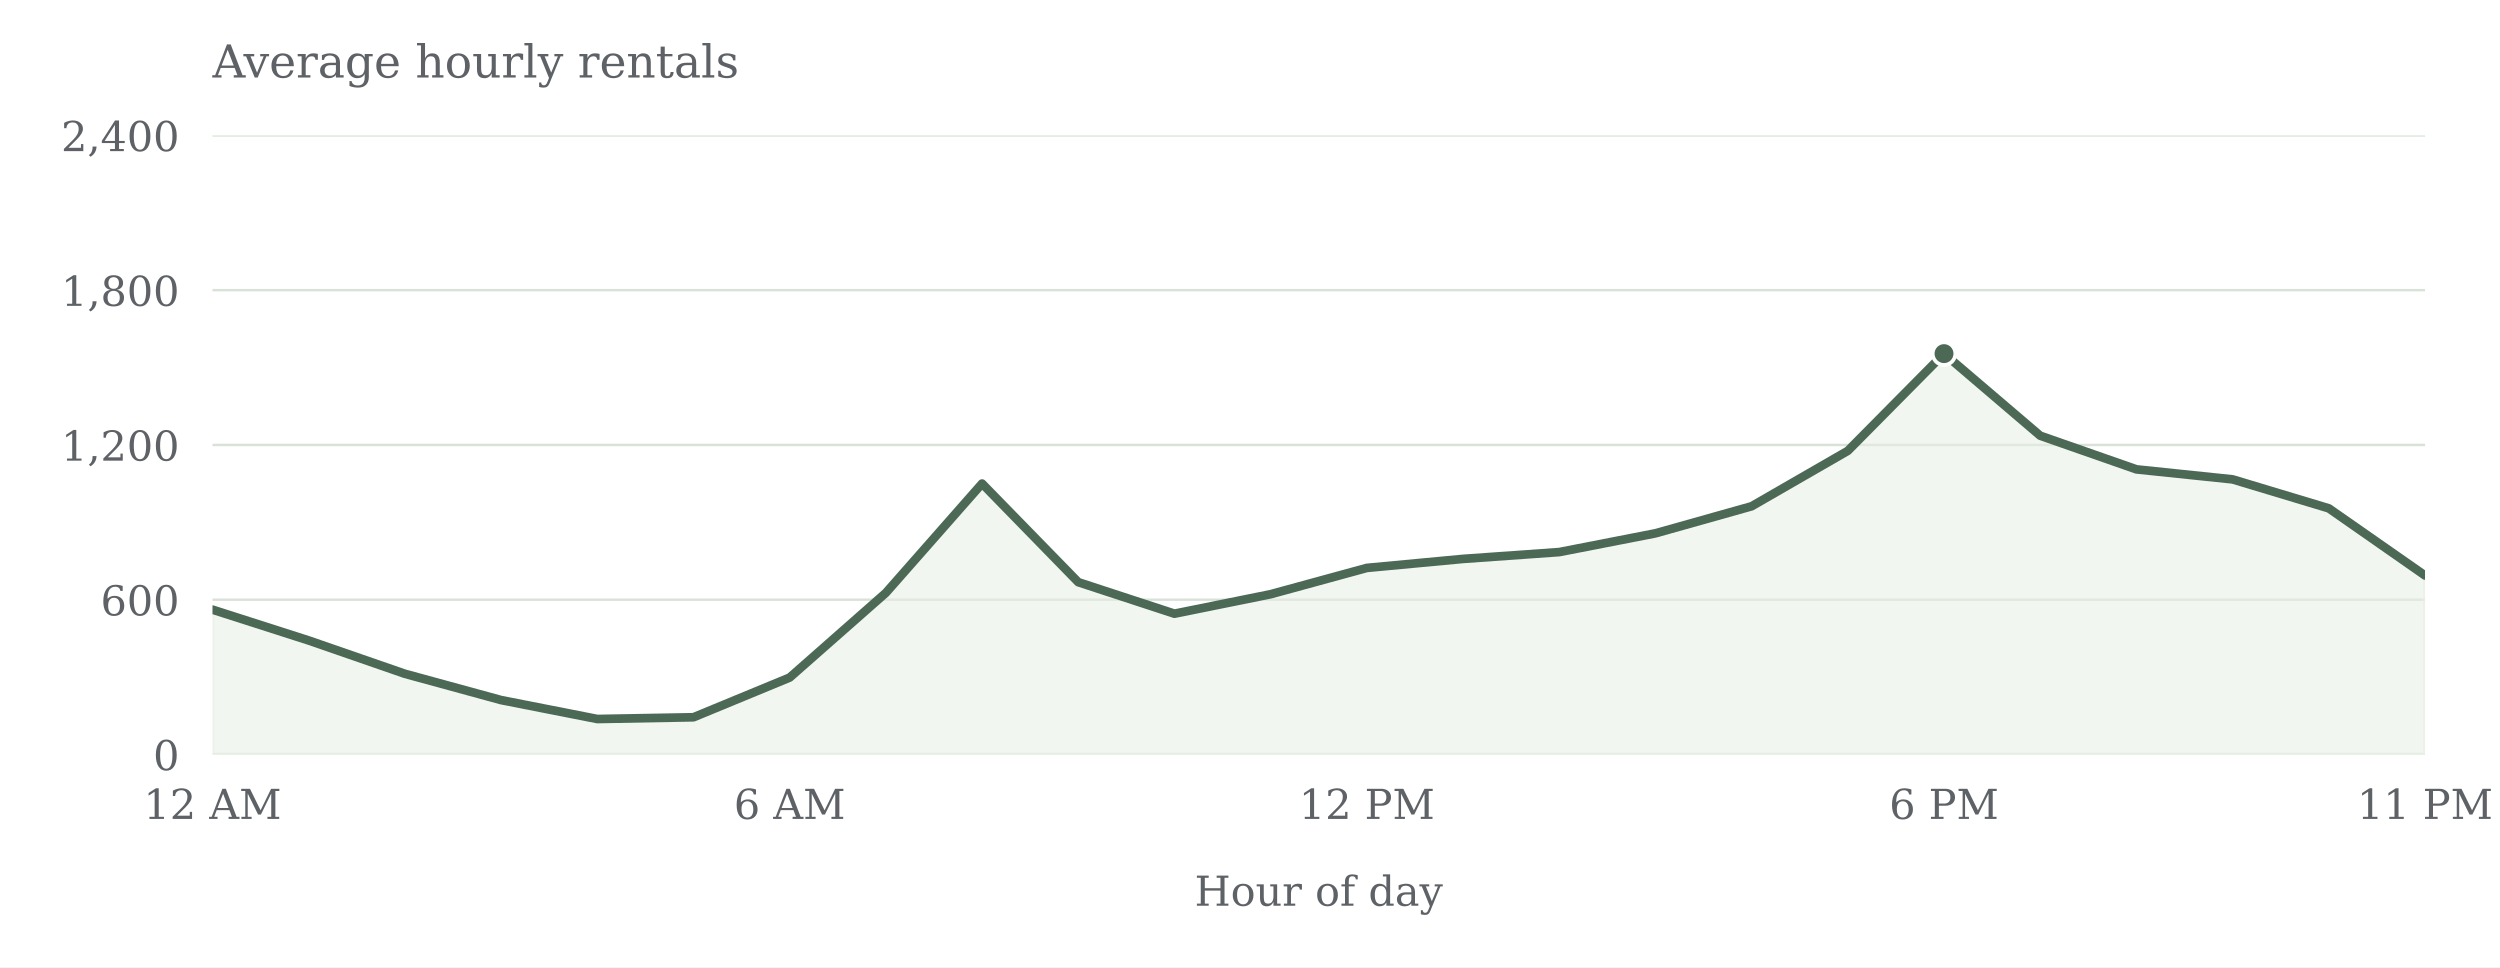
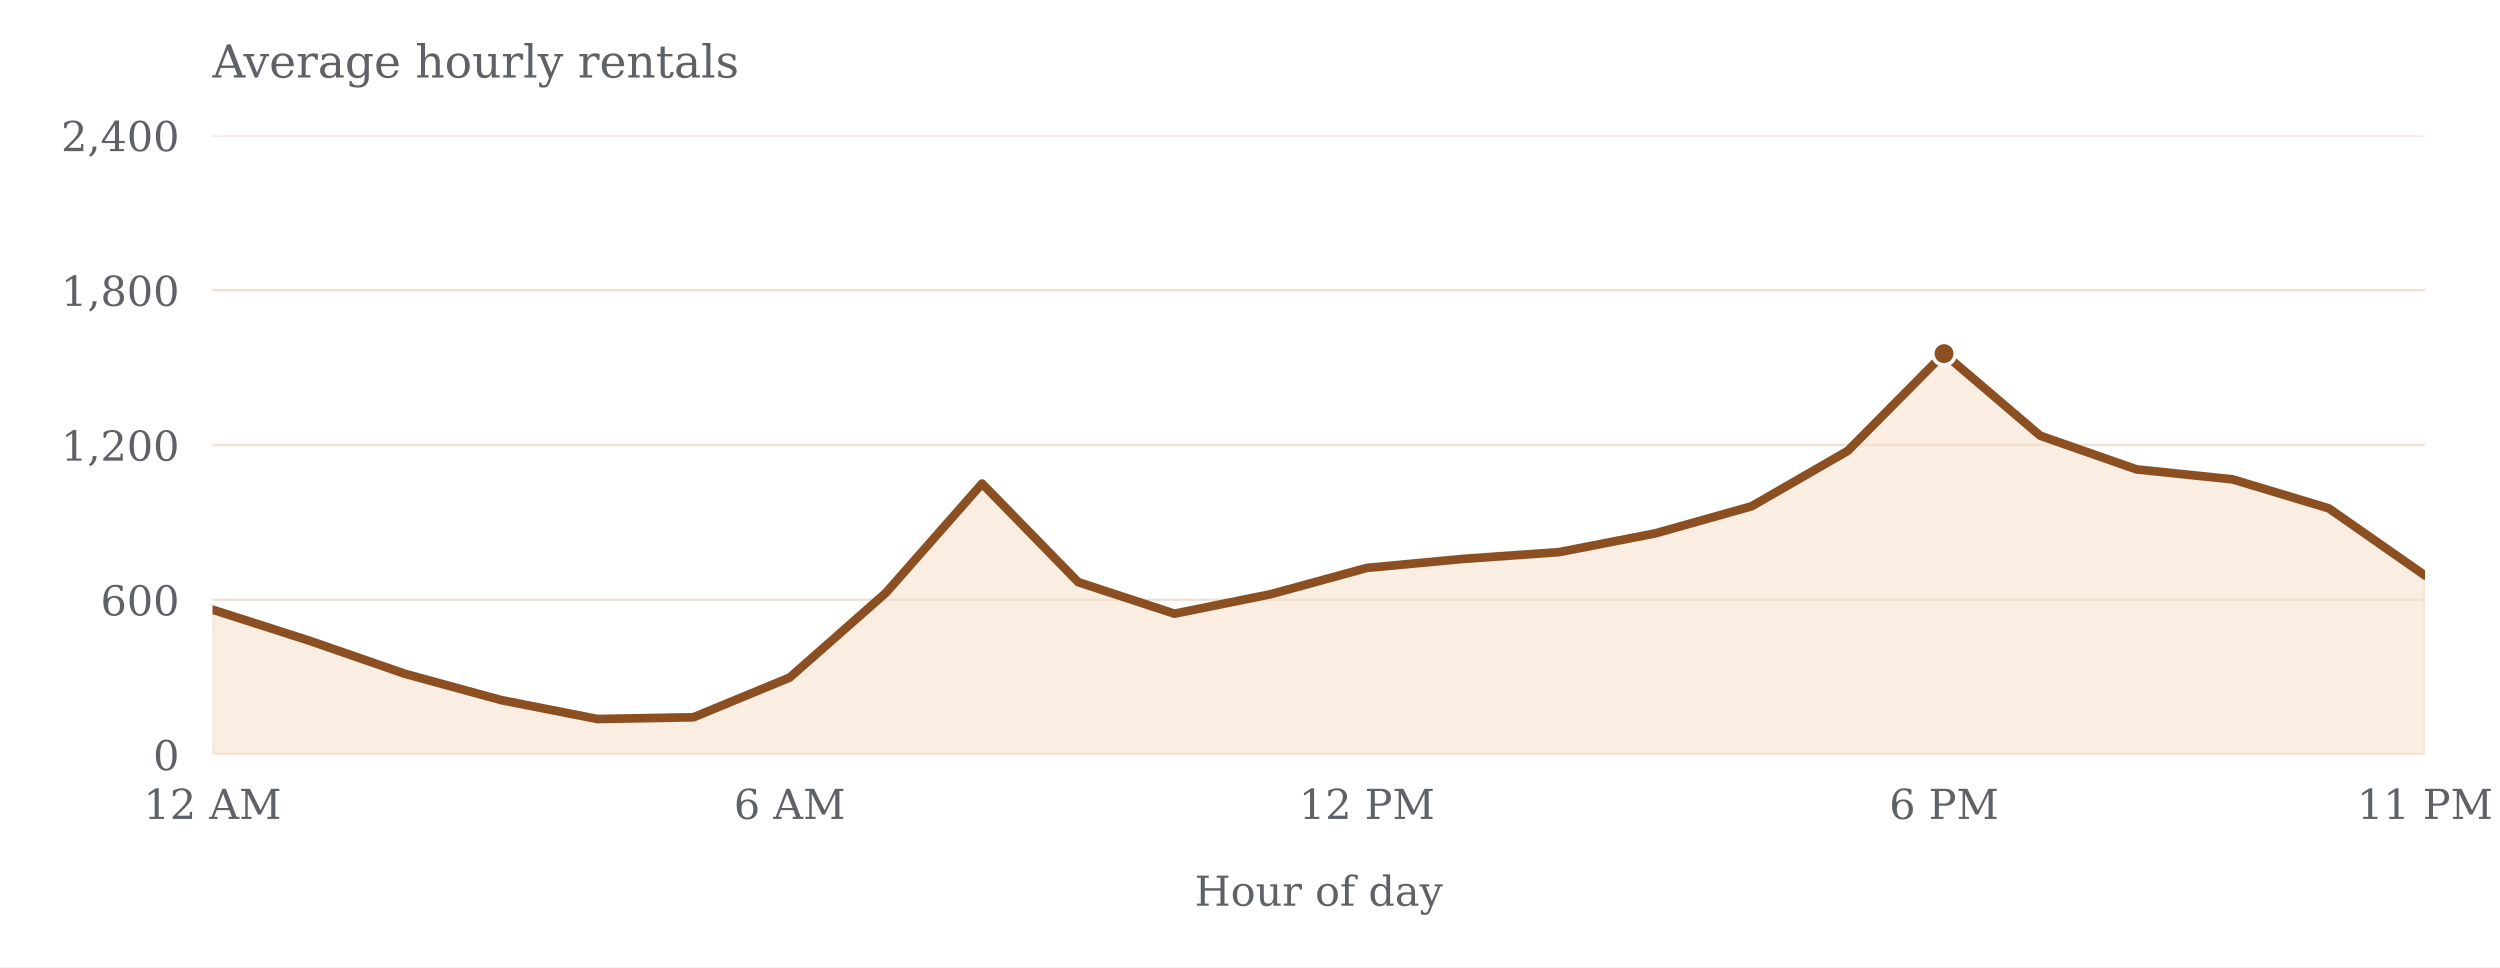
<svg xmlns="http://www.w3.org/2000/svg" xmlns:xlink="http://www.w3.org/1999/xlink" width="604.8pt" height="234pt" viewBox="0 0 604.8 234" version="1.1">
  <defs>
    <style type="text/css">*{stroke-linejoin: round; stroke-linecap: butt}</style>
  </defs>
  <g id="figure_1">
    <g id="patch_1">
      <path d="M 0 234  L 604.8 234  L 604.8 0  L 0 0  z " style="fill: #ffffff" />
    </g>
    <g id="axes_1">
      <g id="patch_2">
        <path d="M 51.408 182.52  L 586.656 182.52  L 586.656 32.76  L 51.408 32.76  z " style="fill: #ffffff" />
      </g>
      <g id="matplotlib.axis_1">
        <g id="xtick_1">
          <g id="line2d_1" />
          <g id="text_1">
            <text style="font-size: 10px; font-family: 'DejaVu Serif'; text-anchor: middle; fill: #5e6266" x="51.408" y="198.118" transform="rotate(-0 51.408 198.1177)">12 AM</text>
          </g>
        </g>
        <g id="xtick_2">
          <g id="line2d_2" />
          <g id="text_2">
            <text style="font-size: 10px; font-family: 'DejaVu Serif'; text-anchor: middle; fill: #5e6266" x="191.038" y="198.118" transform="rotate(-0 191.0379 198.1177)">6 AM</text>
          </g>
        </g>
        <g id="xtick_3">
          <g id="line2d_3" />
          <g id="text_3">
            <text style="font-size: 10px; font-family: 'DejaVu Serif'; text-anchor: middle; fill: #5e6266" x="330.668" y="198.118" transform="rotate(-0 330.6678 198.1177)">12 PM</text>
          </g>
        </g>
        <g id="xtick_4">
          <g id="line2d_4" />
          <g id="text_4">
            <text style="font-size: 10px; font-family: 'DejaVu Serif'; text-anchor: middle; fill: #5e6266" x="470.298" y="198.118" transform="rotate(-0 470.2977 198.1177)">6 PM</text>
          </g>
        </g>
        <g id="xtick_5">
          <g id="line2d_5" />
          <g id="text_5">
            <text style="font-size: 10px; font-family: 'DejaVu Serif'; text-anchor: middle; fill: #5e6266" x="586.656" y="198.118" transform="rotate(-0 586.656 198.1177)">11 PM</text>
          </g>
        </g>
        <g id="text_6">
          <text style="font-size: 10px; font-family: 'DejaVu Serif'; text-anchor: middle; fill: #5e6266" x="319.032" y="219.118" transform="rotate(-0 319.032 219.1184)">Hour of day</text>
        </g>
      </g>
      <g id="matplotlib.axis_2">
        <g id="ytick_1">
          <g id="line2d_6">
-             <path d="M 51.408 182.52  L 586.656 182.52  " clip-path="url(#pbce8ea3f6a)" style="fill: none; stroke: #d9e2d8; stroke-width: 0.6; stroke-linecap: square" />
+             <path d="M 51.408 182.52  L 586.656 182.52  " clip-path="url(#pbce8ea3f6a)" style="fill: none; stroke: #ede2d7; stroke-width: 0.6; stroke-linecap: square" />
          </g>
          <g id="line2d_7" />
          <g id="text_7">
            <text style="font-size: 10px; font-family: 'DejaVu Serif'; text-anchor: end; fill: #5e6266" x="43.408" y="186.319" transform="rotate(-0 43.408 186.3188)">0</text>
          </g>
        </g>
        <g id="ytick_2">
          <g id="line2d_8">
-             <path d="M 51.408 145.08  L 586.656 145.08  " clip-path="url(#pbce8ea3f6a)" style="fill: none; stroke: #d9e2d8; stroke-width: 0.6; stroke-linecap: square" />
+             <path d="M 51.408 145.08  L 586.656 145.08  " clip-path="url(#pbce8ea3f6a)" style="fill: none; stroke: #ede2d7; stroke-width: 0.6; stroke-linecap: square" />
          </g>
          <g id="line2d_9" />
          <g id="text_8">
            <text style="font-size: 10px; font-family: 'DejaVu Serif'; text-anchor: end; fill: #5e6266" x="43.408" y="148.879" transform="rotate(-0 43.408 148.8788)">600</text>
          </g>
        </g>
        <g id="ytick_3">
          <g id="line2d_10">
-             <path d="M 51.408 107.64  L 586.656 107.64  " clip-path="url(#pbce8ea3f6a)" style="fill: none; stroke: #d9e2d8; stroke-width: 0.6; stroke-linecap: square" />
+             <path d="M 51.408 107.64  L 586.656 107.64  " clip-path="url(#pbce8ea3f6a)" style="fill: none; stroke: #ede2d7; stroke-width: 0.6; stroke-linecap: square" />
          </g>
          <g id="line2d_11" />
          <g id="text_9">
            <text style="font-size: 10px; font-family: 'DejaVu Serif'; text-anchor: end; fill: #5e6266" x="43.408" y="111.439" transform="rotate(-0 43.408 111.4388)">1,200</text>
          </g>
        </g>
        <g id="ytick_4">
          <g id="line2d_12">
-             <path d="M 51.408 70.2  L 586.656 70.2  " clip-path="url(#pbce8ea3f6a)" style="fill: none; stroke: #d9e2d8; stroke-width: 0.6; stroke-linecap: square" />
+             <path d="M 51.408 70.2  L 586.656 70.2  " clip-path="url(#pbce8ea3f6a)" style="fill: none; stroke: #ede2d7; stroke-width: 0.6; stroke-linecap: square" />
          </g>
          <g id="line2d_13" />
          <g id="text_10">
            <text style="font-size: 10px; font-family: 'DejaVu Serif'; text-anchor: end; fill: #5e6266" x="43.408" y="73.999" transform="rotate(-0 43.408 73.99883)">1,800</text>
          </g>
        </g>
        <g id="ytick_5">
          <g id="line2d_14">
-             <path d="M 51.408 32.76  L 586.656 32.76  " clip-path="url(#pbce8ea3f6a)" style="fill: none; stroke: #d9e2d8; stroke-width: 0.6; stroke-linecap: square" />
+             <path d="M 51.408 32.76  L 586.656 32.76  " clip-path="url(#pbce8ea3f6a)" style="fill: none; stroke: #ede2d7; stroke-width: 0.6; stroke-linecap: square" />
          </g>
          <g id="line2d_15" />
          <g id="text_11">
            <text style="font-size: 10px; font-family: 'DejaVu Serif'; text-anchor: end; fill: #5e6266" x="43.408" y="36.559" transform="rotate(-0 43.408 36.55883)">2,400</text>
          </g>
        </g>
      </g>
      <g id="FillBetweenPolyCollection_1">
        <defs>
-           <path id="m742e829f39" d="M 51.408 -51.48  L 51.408 -86.515  L 74.68 -79.056  L 97.951 -70.997  L 121.223 -64.636  L 144.495 -60.059  L 167.766 -60.479  L 191.038 -70.087  L 214.31 -90.58  L 237.581 -117.014  L 260.853 -93.16  L 284.125 -85.536  L 307.396 -90.248  L 330.668 -96.609  L 353.939 -98.79  L 377.211 -100.44  L 400.483 -104.98  L 423.754 -111.525  L 447.026 -124.938  L 470.298 -148.451  L 493.569 -128.592  L 516.841 -120.451  L 540.113 -118.03  L 563.384 -111.02  L 586.656 -94.782  L 586.656 -51.48  L 586.656 -51.48  L 563.384 -51.48  L 540.113 -51.48  L 516.841 -51.48  L 493.569 -51.48  L 470.298 -51.48  L 447.026 -51.48  L 423.754 -51.48  L 400.483 -51.48  L 377.211 -51.48  L 353.939 -51.48  L 330.668 -51.48  L 307.396 -51.48  L 284.125 -51.48  L 260.853 -51.48  L 237.581 -51.48  L 214.31 -51.48  L 191.038 -51.48  L 167.766 -51.48  L 144.495 -51.48  L 121.223 -51.48  L 97.951 -51.48  L 74.68 -51.48  L 51.408 -51.48  z " style="stroke: #e7eee4; stroke-opacity: 0.55" />
+           <path id="m742e829f39" d="M 51.408 -51.48  L 51.408 -86.515  L 74.68 -79.056  L 97.951 -70.997  L 121.223 -64.636  L 144.495 -60.059  L 167.766 -60.479  L 191.038 -70.087  L 214.31 -90.58  L 237.581 -117.014  L 260.853 -93.16  L 284.125 -85.536  L 307.396 -90.248  L 330.668 -96.609  L 353.939 -98.79  L 377.211 -100.44  L 400.483 -104.98  L 423.754 -111.525  L 447.026 -124.938  L 470.298 -148.451  L 493.569 -128.592  L 516.841 -120.451  L 540.113 -118.03  L 563.384 -111.02  L 586.656 -94.782  L 586.656 -51.48  L 586.656 -51.48  L 563.384 -51.48  L 540.113 -51.48  L 516.841 -51.48  L 493.569 -51.48  L 470.298 -51.48  L 447.026 -51.48  L 423.754 -51.48  L 400.483 -51.48  L 377.211 -51.48  L 353.939 -51.48  L 330.668 -51.48  L 307.396 -51.48  L 284.125 -51.48  L 260.853 -51.48  L 237.581 -51.48  L 214.31 -51.48  L 191.038 -51.48  L 167.766 -51.48  L 144.495 -51.48  L 121.223 -51.48  L 97.951 -51.48  L 74.68 -51.48  L 51.408 -51.48  z " style="stroke: #f6dfca; stroke-opacity: 0.55" />
        </defs>
        <g clip-path="url(#pbce8ea3f6a)">
-           <use xlink:href="#m742e829f39" x="0" y="234" style="fill: #e7eee4; fill-opacity: 0.55; stroke: #e7eee4; stroke-opacity: 0.55" />
+           <use xlink:href="#m742e829f39" x="0" y="234" style="fill: #f6dfca; fill-opacity: 0.55; stroke: #f6dfca; stroke-opacity: 0.55" />
        </g>
      </g>
      <g id="line2d_16">
-         <path d="M 51.408 147.485  L 74.68 154.944  L 97.951 163.003  L 121.223 169.364  L 144.495 173.941  L 167.766 173.521  L 191.038 163.913  L 214.31 143.42  L 237.581 116.986  L 260.853 140.84  L 284.125 148.464  L 307.396 143.752  L 330.668 137.391  L 353.939 135.21  L 377.211 133.56  L 400.483 129.02  L 423.754 122.475  L 447.026 109.062  L 470.298 85.549  L 493.569 105.408  L 516.841 113.549  L 540.113 115.97  L 563.384 122.98  L 586.656 139.218  " clip-path="url(#pbce8ea3f6a)" style="fill: none; stroke: #4c6956; stroke-width: 2.1; stroke-linecap: round" />
+         <path d="M 51.408 147.485  L 74.68 154.944  L 97.951 163.003  L 121.223 169.364  L 144.495 173.941  L 167.766 173.521  L 191.038 163.913  L 214.31 143.42  L 237.581 116.986  L 260.853 140.84  L 284.125 148.464  L 307.396 143.752  L 330.668 137.391  L 353.939 135.21  L 377.211 133.56  L 400.483 129.02  L 423.754 122.475  L 447.026 109.062  L 470.298 85.549  L 493.569 105.408  L 516.841 113.549  L 540.113 115.97  L 563.384 122.98  L 586.656 139.218  " clip-path="url(#pbce8ea3f6a)" style="fill: none; stroke: #8b4f22; stroke-width: 2.1; stroke-linecap: round" />
      </g>
      <g id="text_12">
        <text style="font-size: 11px; font-family: 'DejaVu Serif'; text-anchor: start; fill: #5e6266" x="51.408" y="18.76" transform="rotate(-0 51.408 18.76)">Average hourly rentals</text>
      </g>
      <g id="PathCollection_1">
        <defs>
          <path id="ma390f5e32e" d="M 0 2.739  C 0.726 2.739 1.423 2.45 1.936 1.936  C 2.45 1.423 2.739 0.726 2.739 0  C 2.739 -0.726 2.45 -1.423 1.936 -1.936  C 1.423 -2.45 0.726 -2.739 0 -2.739  C -0.726 -2.739 -1.423 -2.45 -1.936 -1.936  C -2.45 -1.423 -2.739 -0.726 -2.739 0  C -2.739 0.726 -2.45 1.423 -1.936 1.936  C -1.423 2.45 -0.726 2.739 0 2.739  z " style="stroke: #ffffff; stroke-width: 0.9" />
        </defs>
        <g clip-path="url(#pbce8ea3f6a)">
-           <use xlink:href="#ma390f5e32e" x="470.298" y="85.549" style="fill: #4c6956; stroke: #ffffff; stroke-width: 0.9" />
+           <use xlink:href="#ma390f5e32e" x="470.298" y="85.549" style="fill: #8b4f22; stroke: #ffffff; stroke-width: 0.9" />
        </g>
      </g>
    </g>
  </g>
  <defs>
    <clipPath id="pbce8ea3f6a">
      <rect x="51.408" y="32.76" width="535.248" height="149.76" />
    </clipPath>
  </defs>
</svg>
